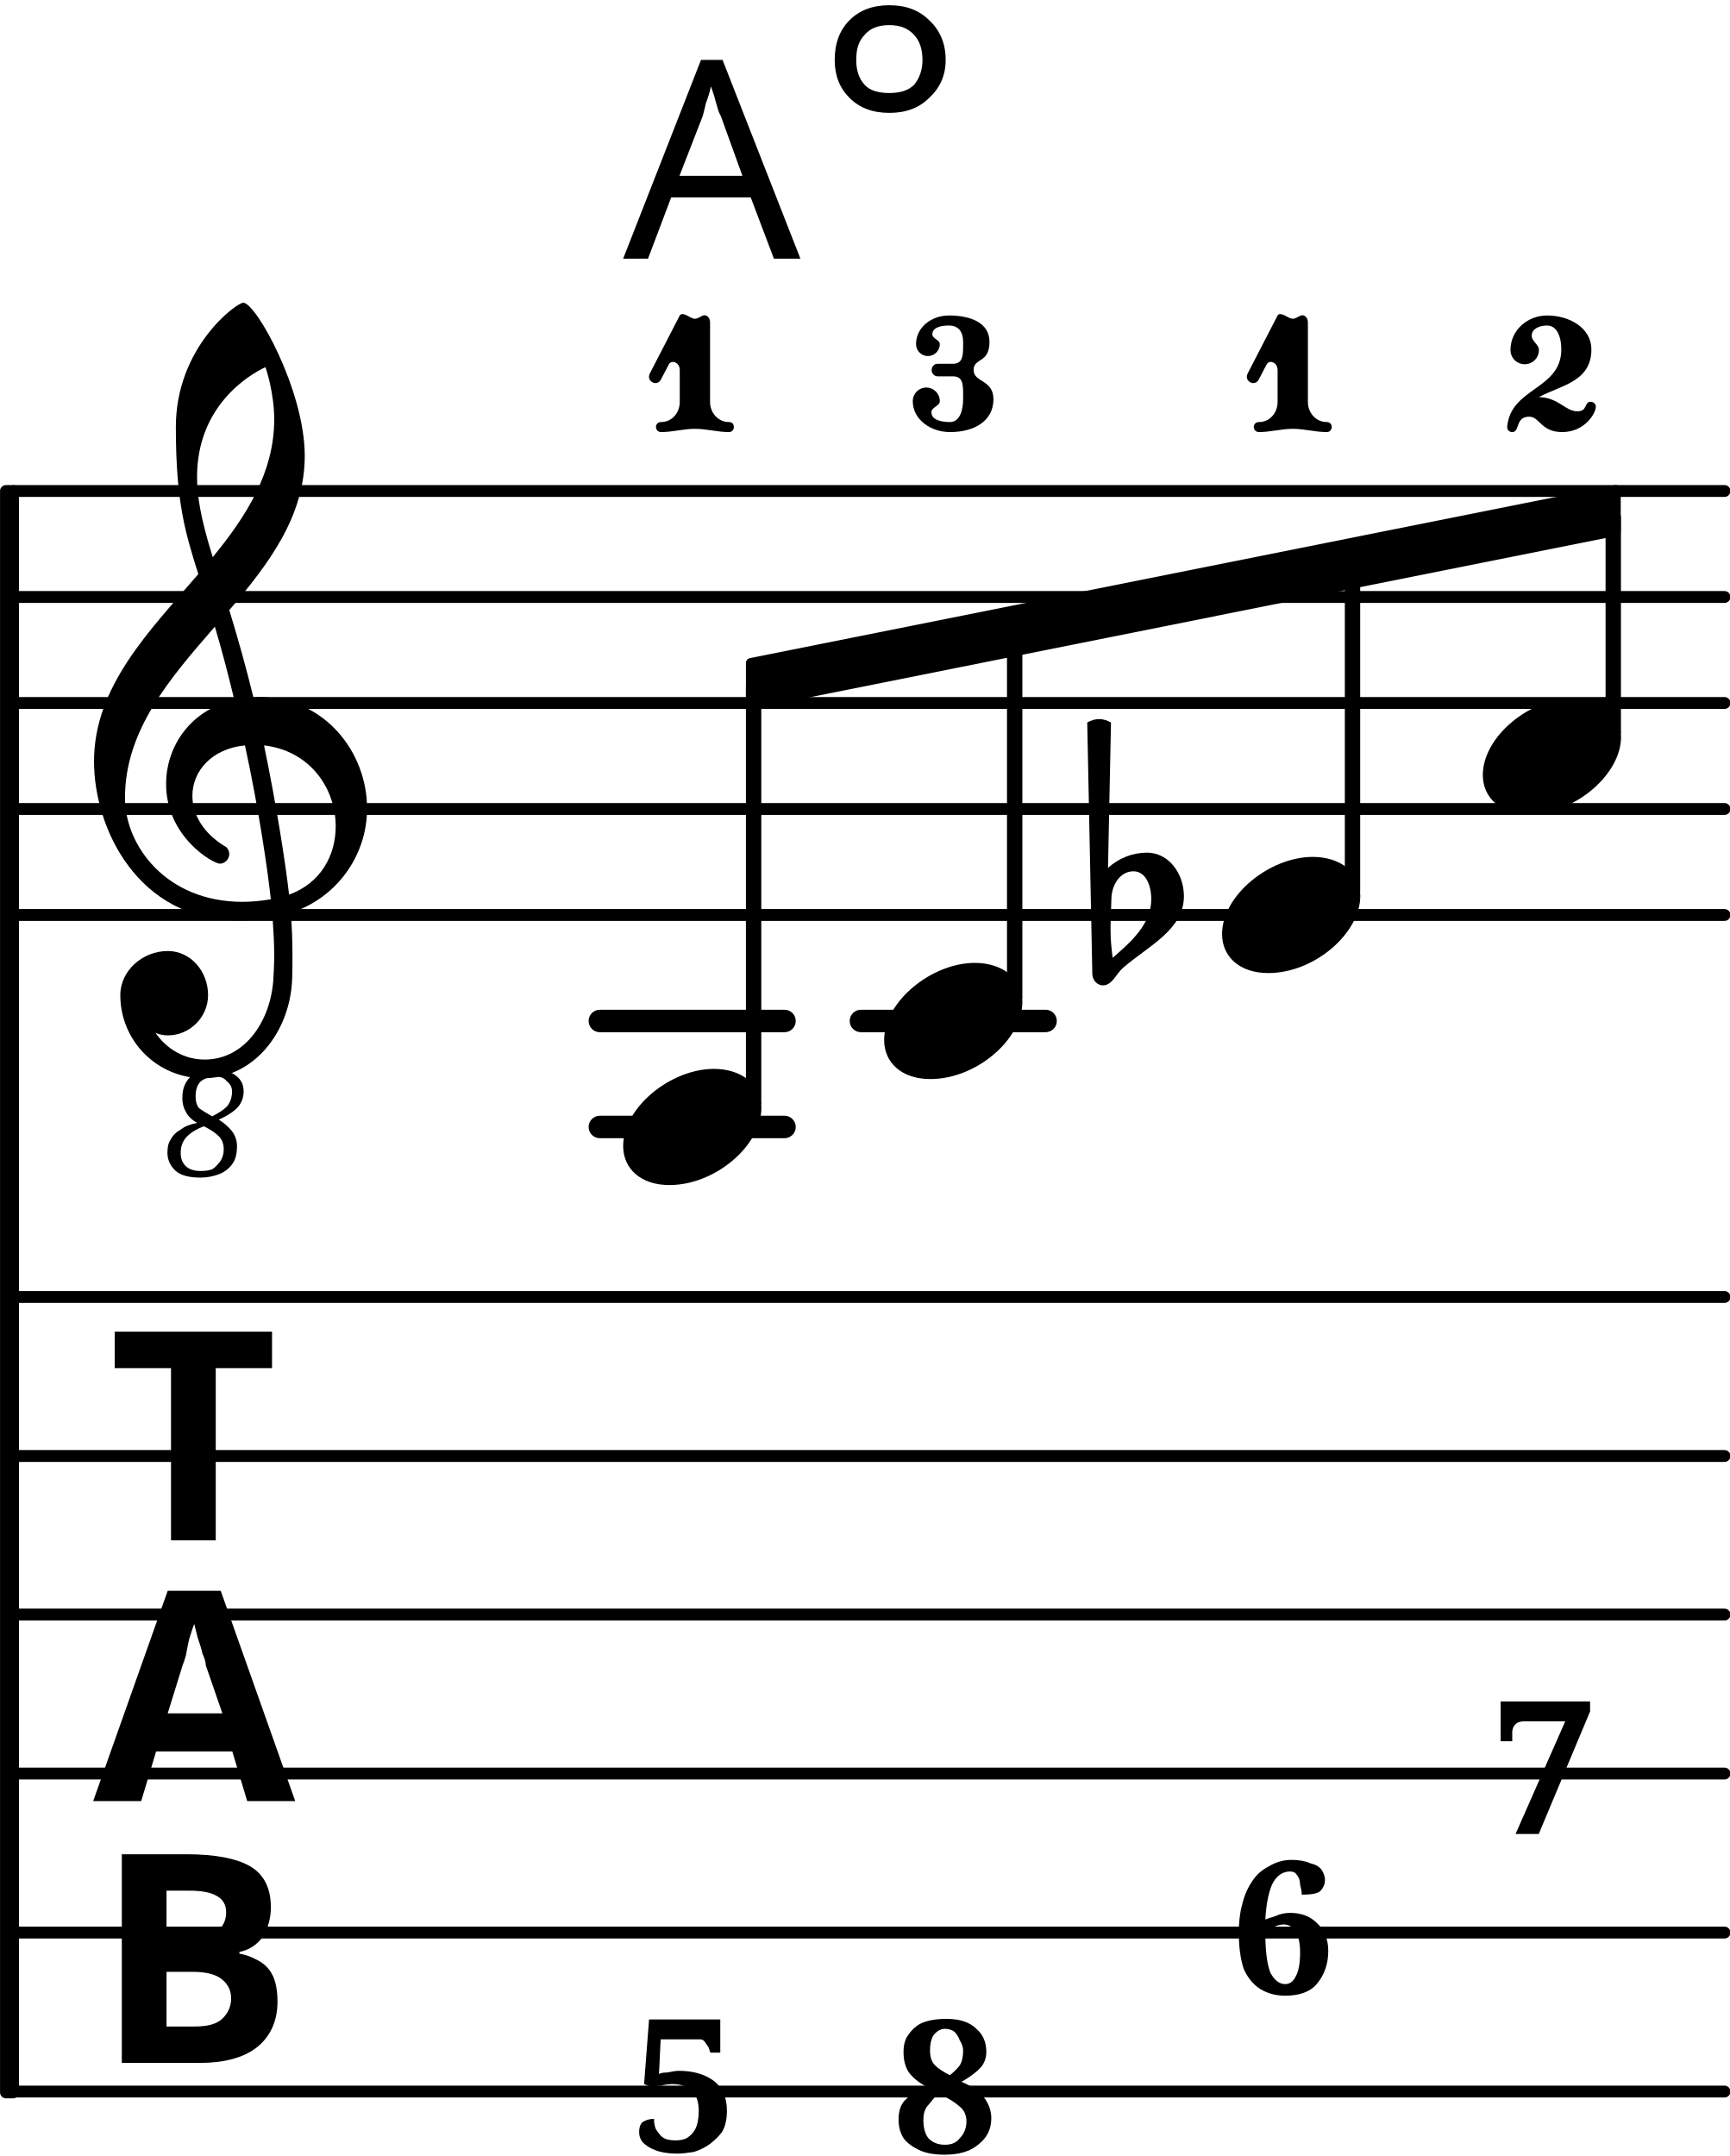
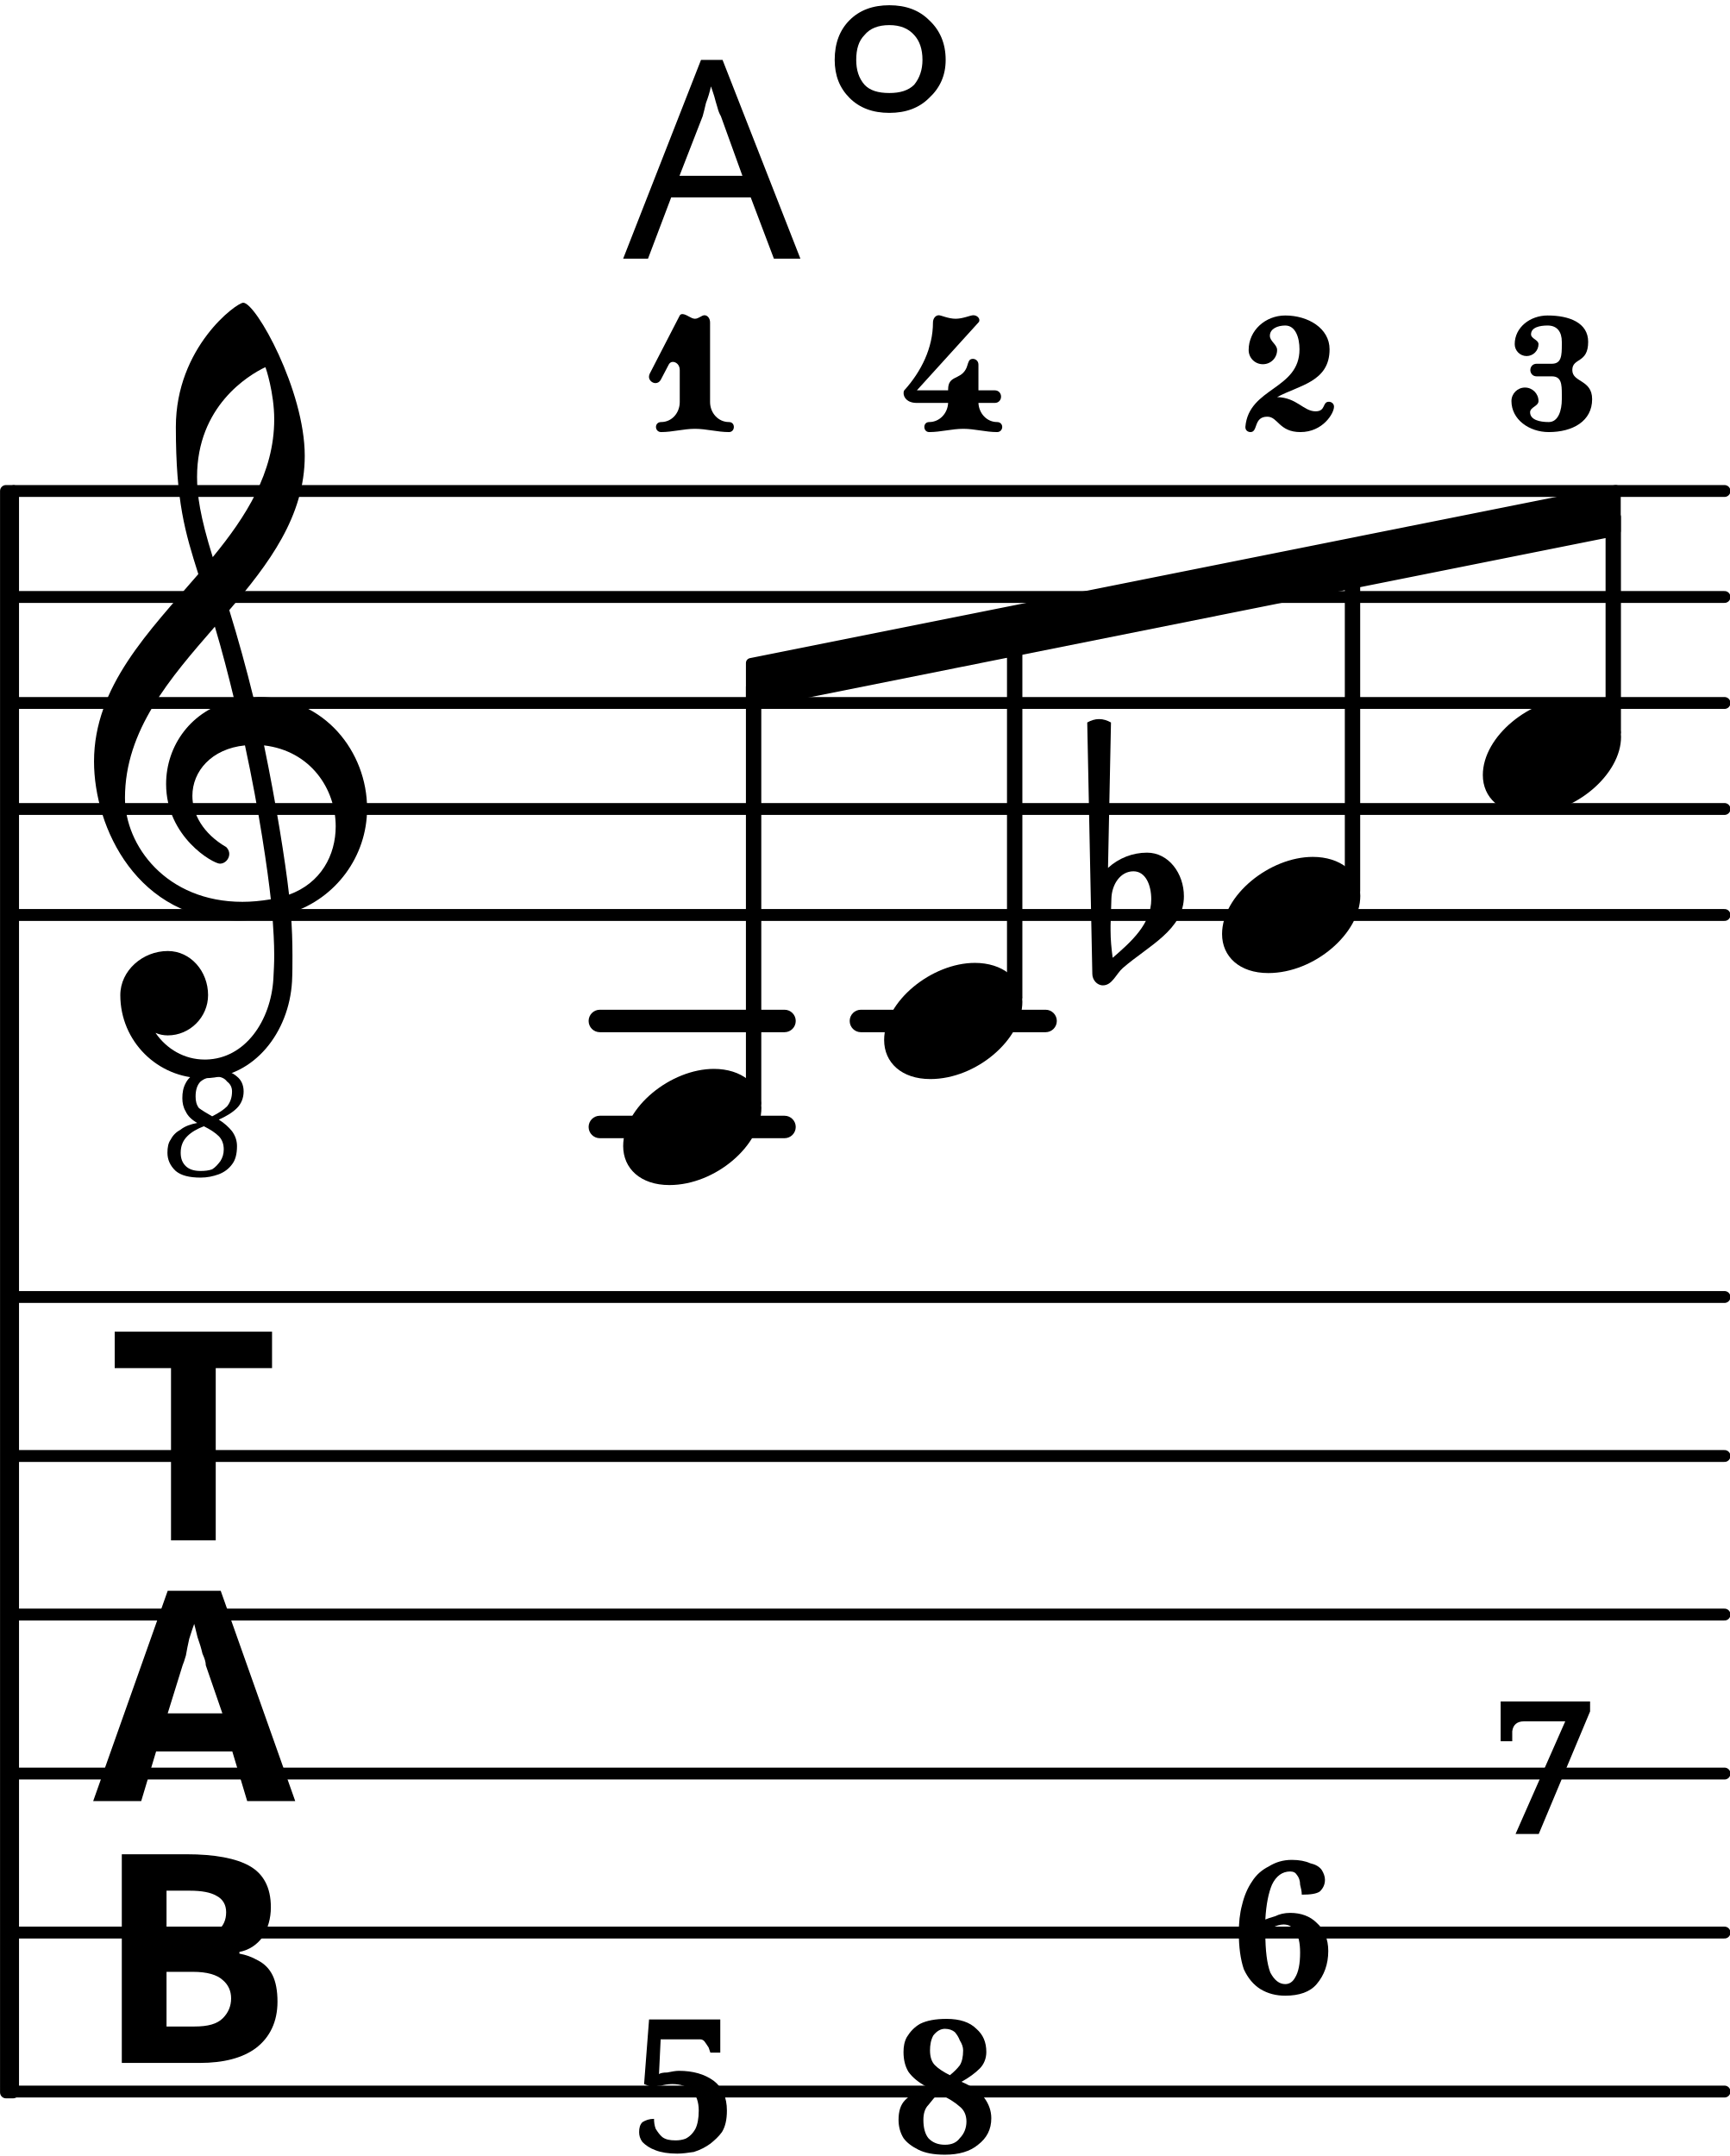
<svg xmlns="http://www.w3.org/2000/svg" preserveAspectRatio="xMidYMid meet" viewBox="-0.079 -4.192 16.32 20.34">
  <g transform="translate(0, 5.44)">
    <rect x="7.937" y="-0.106" width="1.954" height="0.212" ry="0.106" fill="currentColor" />
  </g>
  <g transform="translate(0, 5.44)">
    <rect x="5.474" y="-0.106" width="1.954" height="0.212" ry="0.106" fill="currentColor" />
  </g>
  <g transform="translate(0, 6.44)">
    <rect x="5.474" y="-0.106" width="1.954" height="0.212" ry="0.106" fill="currentColor" />
  </g>
  <g transform="translate(0, 4.44)">
    <line stroke-linejoin="round" stroke-linecap="round" stroke-width="0.112" stroke="currentColor" x1="0.056" y1="0" x2="16.19" y2="0" />
  </g>
  <g transform="translate(0, 3.44)">
    <line stroke-linejoin="round" stroke-linecap="round" stroke-width="0.112" stroke="currentColor" x1="0.056" y1="0" x2="16.19" y2="0" />
  </g>
  <g transform="translate(0, 2.44)">
    <line stroke-linejoin="round" stroke-linecap="round" stroke-width="0.112" stroke="currentColor" x1="0.056" y1="0" x2="16.19" y2="0" />
  </g>
  <g transform="translate(0, 1.44)">
    <line stroke-linejoin="round" stroke-linecap="round" stroke-width="0.112" stroke="currentColor" x1="0.056" y1="0" x2="16.19" y2="0" />
  </g>
  <g transform="translate(0, 0.4401)">
    <line stroke-linejoin="round" stroke-linecap="round" stroke-width="0.112" stroke="currentColor" x1="0.056" y1="0" x2="16.19" y2="0" />
  </g>
  <g transform="translate(0, 15.54)">
    <line stroke-linejoin="round" stroke-linecap="round" stroke-width="0.112" stroke="currentColor" x1="0.056" y1="0" x2="16.19" y2="0" />
  </g>
  <g transform="translate(0, 14.04)">
    <line stroke-linejoin="round" stroke-linecap="round" stroke-width="0.112" stroke="currentColor" x1="0.056" y1="0" x2="16.19" y2="0" />
  </g>
  <g transform="translate(0, 12.54)">
    <line stroke-linejoin="round" stroke-linecap="round" stroke-width="0.112" stroke="currentColor" x1="0.056" y1="0" x2="16.19" y2="0" />
  </g>
  <g transform="translate(0, 11.04)">
    <line stroke-linejoin="round" stroke-linecap="round" stroke-width="0.112" stroke="currentColor" x1="0.056" y1="0" x2="16.19" y2="0" />
  </g>
  <g transform="translate(0, 9.544)">
    <line stroke-linejoin="round" stroke-linecap="round" stroke-width="0.112" stroke="currentColor" x1="0.056" y1="0" x2="16.19" y2="0" />
  </g>
  <g transform="translate(0, 8.044)">
    <line stroke-linejoin="round" stroke-linecap="round" stroke-width="0.112" stroke="currentColor" x1="0.056" y1="0" x2="16.19" y2="0" />
  </g>
  <g transform="translate(6.958, 2.256)">
    <polygon stroke-linejoin="round" stroke-linecap="round" stroke-width="0.094" fill="currentColor" stroke="currentColor" points="8.206 -1.825 8.206 -1.439 0.047 0.193 0.047 -0.193" />
  </g>
  <g transform="translate(5.8, -1.752)">
    <text font-family="sans" font-size="2.616" text-anchor="start" fill="currentColor">
      <tspan>A</tspan>
    </text>
  </g>
  <g transform="translate(7.608, -1.752)">
    <text font-family="sans" font-size="3.296" text-anchor="start" fill="currentColor">
      <tspan>°</tspan>
    </text>
  </g>
  <g transform="translate(5.8, 6.44)">
    <path transform="scale(0.004, -0.004)" d="M0 -45c0 92 113 182 214 182c64 0 112 -36 112 -92c0 -88 -108 -182 -217 -182c-68 0 -109 39 -109 92z" fill="currentColor" />
  </g>
  <g transform="translate(6.05, -0.1157)">
    <path transform="scale(0.0022, -0.0022)" d="M194 486c16 0 29 15 41 15c13 0 24 -13 24 -31v-341c0 -47 35 -86 81 -86c14 0 21 -10 21 -21s-7 -22 -21 -22c-49 0 -97 14 -146 14s-96 -14 -145 -14c-14 0 -22 11 -22 22s8 21 22 21c46 0 80 39 80 86v137c0 23 -16 35 -30 35c-7 0 -13 -4 -17 -11l-34 -65 c-5 -10 -14 -15 -23 -15c-14 0 -28 12 -28 27c0 4 1 8 3 13l129 250c2 4 7 6 11 6c18 0 37 -20 54 -20z" fill="currentColor" />
  </g>
  <g transform="translate(0.8, 3.44)">
    <path transform="scale(0.004, -0.004)" d="M265 -635h-5c-108 0 -196 87 -196 196c0 58 53 104 112 104c54 0 95 -48 95 -104c0 -52 -43 -95 -95 -95c-10 0 -20 2 -29 6c26 -38 68 -63 116 -63h3zM403 150c28 -135 50 -272 59 -352c75 27 110 93 110 161c0 88 -59 178 -169 191zM75 26c0 -112 97 -245 277 -245 c21 0 43 2 67 6c-7 65 -27 206 -61 363c-79 -8 -124 -61 -124 -119c0 -43 25 -89 80 -121c5 -5 7 -11 7 -16c0 -12 -10 -23 -22 -23c-16 0 -127 63 -127 188c0 89 58 175 161 198c-14 58 -29 116 -46 173c-106 -122 -212 -244 -212 -404zM354 1194c30 0 145 -207 145 -361 c0 -143 -85 -255 -178 -364c21 -68 40 -137 57 -206c4 0 8 1 12 1c156 0 256 -130 256 -263c0 -113 -74 -212 -180 -246c3 -34 4 -68 4 -102c0 -20 0 -40 -1 -60c-7 -120 -89 -225 -204 -228l1 44c93 2 153 92 159 190c1 19 2 37 2 56c0 30 -2 60 -4 90 c-28 -5 -54 -8 -79 -8c-240 0 -342 219 -342 375c0 177 130 307 246 442c-31 98 -53 170 -53 347c0 188 143 293 159 293zM427 919c0 62 -20 123 -21 123c-40 -19 -161 -92 -161 -259c0 -42 7 -93 37 -189c78 95 145 199 145 325z" fill="currentColor" />
  </g>
  <g transform="translate(1.485, 6.902)">
    <text font-family="serif" font-style="italic" font-size="1.386" text-anchor="start" fill="currentColor">
      <tspan>8</tspan>
    </text>
  </g>
  <g transform="translate(5.888, 16.11)">
    <text font-family="serif" font-weight="bold" font-size="1.746" text-anchor="start" fill="currentColor">
      <tspan>5</tspan>
    </text>
  </g>
  <g transform="translate(0.9406, 10.34)">
    <text font-family="sans" font-weight="bold" font-size="2.772" text-anchor="start" fill="currentColor">
      <tspan>T</tspan>
    </text>
  </g>
  <g transform="translate(0.8, 12.8)">
    <text font-family="sans" font-weight="bold" font-size="2.772" text-anchor="start" fill="currentColor">
      <tspan>A</tspan>
    </text>
  </g>
  <g transform="translate(0.8201, 15.27)">
    <text font-family="sans" font-weight="bold" font-size="2.772" text-anchor="start" fill="currentColor">
      <tspan>B</tspan>
    </text>
  </g>
  <g transform="translate(7.03, 2.44)">
    <rect x="-0.072" y="-0.199" width="0.145" height="4.019" ry="0.047" fill="currentColor" />
  </g>
  <g transform="translate(8.262, 5.44)">
    <path transform="scale(0.004, -0.004)" d="M0 -45c0 92 113 182 214 182c64 0 112 -36 112 -92c0 -88 -108 -182 -217 -182c-68 0 -109 39 -109 92z" fill="currentColor" />
  </g>
-   <g transform="translate(8.532, -0.1157)">
-     <path transform="scale(0.0022, -0.0022)" d="M261 266c0 -54 85 -40 85 -125c0 -94 -83 -141 -186 -141c-84 0 -160 54 -160 133c0 32 26 58 58 58s58 -26 58 -58c0 -22 -36 -26 -36 -48c0 -33 42 -42 80 -42c41 0 56 50 56 98v21c0 44 -2 77 -43 77h-65c-18 0 -27 14 -27 27s9 27 27 27h65c42 0 43 36 43 83v11 c0 43 -20 70 -61 70c-34 0 -71 -8 -71 -38c0 -19 32 -23 32 -42c0 -28 -23 -51 -51 -51s-51 23 -51 51c0 72 66 123 141 123c93 0 174 -31 174 -113c0 -94 -68 -67 -68 -121z" fill="currentColor" />
+   <g transform="translate(8.452, -0.1157)">
+     <path transform="scale(0.0022, -0.0022)" d="M148 501c10 0 41 -15 72 -15c32 0 63 15 76 15c15 0 26 -11 26 -21c0 -4 -1 -7 -4 -10l-264 -291h134v4c0 60 50 41 75 85c7 11 8 24 14 36c3 7 10 10 17 10c11 0 24 -8 24 -25v-110h70c18 0 27 -14 27 -27s-9 -27 -27 -27h-70c2 -45 36 -82 80 -82c14 0 22 -10 22 -21 s-8 -22 -22 -22c-49 0 -96 14 -145 14s-97 -14 -146 -14c-14 0 -21 11 -21 22s7 21 21 21c44 0 79 37 81 82h-134c-43 0 -57 25 -57 42c0 5 1 10 3 12c73 81 123 182 123 291c0 17 11 31 25 31z" fill="currentColor" />
  </g>
  <g transform="translate(8.351, 16.12)">
    <text font-family="serif" font-weight="bold" font-size="1.746" text-anchor="start" fill="currentColor">
      <tspan>8</tspan>
    </text>
  </g>
  <g transform="translate(9.493, 2.44)">
    <rect x="-0.072" y="-0.685" width="0.145" height="3.506" ry="0.047" fill="currentColor" />
  </g>
  <g transform="translate(11.45, 4.44)">
    <path transform="scale(0.004, -0.004)" d="M0 -45c0 92 113 182 214 182c64 0 112 -36 112 -92c0 -88 -108 -182 -217 -182c-68 0 -109 39 -109 92z" fill="currentColor" />
  </g>
-   <g transform="translate(11.69, -0.1157)">
-     <path transform="scale(0.0022, -0.0022)" d="M194 486c16 0 29 15 41 15c13 0 24 -13 24 -31v-341c0 -47 35 -86 81 -86c14 0 21 -10 21 -21s-7 -22 -21 -22c-49 0 -97 14 -146 14s-96 -14 -145 -14c-14 0 -22 11 -22 22s8 21 22 21c46 0 80 39 80 86v137c0 23 -16 35 -30 35c-7 0 -13 -4 -17 -11l-34 -65 c-5 -10 -14 -15 -23 -15c-14 0 -28 12 -28 27c0 4 1 8 3 13l129 250c2 4 7 6 11 6c18 0 37 -20 54 -20z" fill="currentColor" />
+   <g transform="translate(11.67, -0.1157)">
+     <path transform="scale(0.0022, -0.0022)" d="M94 66c-60 0 -39 -66 -72 -66c-11 0 -22 7 -22 21v2c15 169 232 158 232 332c0 50 -17 102 -61 102c-33 0 -66 -14 -66 -44c0 -24 31 -37 31 -61c0 -34 -27 -61 -61 -61s-61 27 -61 61c0 84 72 148 157 148c98 0 190 -55 190 -145c0 -140 -131 -154 -225 -205 c85 -2 113 -61 165 -61c45 0 28 41 57 41c11 0 22 -8 22 -21c0 -29 -48 -109 -144 -109c-92 0 -96 66 -142 66z" fill="currentColor" />
  </g>
  <g transform="translate(11.53, 14.62)">
    <text font-family="serif" font-weight="bold" font-size="1.746" text-anchor="start" fill="currentColor">
      <tspan>6</tspan>
    </text>
  </g>
  <g transform="translate(12.68, 2.44)">
    <rect x="-0.072" y="-1.315" width="0.145" height="3.135" ry="0.047" fill="currentColor" />
  </g>
  <g transform="translate(10.29, 4.44)">
    <path transform="scale(0.004, -0.004)" d="M29 39l-2 -64v-11c0 -22 2 -43 5 -65c44 38 91 80 91 138c0 33 -13 66 -42 66c-31 0 -51 -31 -52 -64zM-28 454c9 5 18 8 28 8s19 -3 28 -8l-7 -343c25 23 58 36 92 36c51 0 87 -49 87 -103c0 -79 -84 -117 -144 -169c-16 -14 -25 -41 -47 -41c-14 0 -25 13 -25 27z" fill="currentColor" />
  </g>
  <g transform="translate(13.91, 2.94)">
    <path transform="scale(0.004, -0.004)" d="M0 -45c0 92 113 182 214 182c64 0 112 -36 112 -92c0 -88 -108 -182 -217 -182c-68 0 -109 39 -109 92z" fill="currentColor" />
  </g>
-   <g transform="translate(14.14, -0.1157)">
-     <path transform="scale(0.0022, -0.0022)" d="M94 66c-60 0 -39 -66 -72 -66c-11 0 -22 7 -22 21v2c15 169 232 158 232 332c0 50 -17 102 -61 102c-33 0 -66 -14 -66 -44c0 -24 31 -37 31 -61c0 -34 -27 -61 -61 -61s-61 27 -61 61c0 84 72 148 157 148c98 0 190 -55 190 -145c0 -140 -131 -154 -225 -205 c85 -2 113 -61 165 -61c45 0 28 41 57 41c11 0 22 -8 22 -21c0 -29 -48 -109 -144 -109c-92 0 -96 66 -142 66z" fill="currentColor" />
+   <g transform="translate(14.18, -0.1157)">
+     <path transform="scale(0.0022, -0.0022)" d="M261 266c0 -54 85 -40 85 -125c0 -94 -83 -141 -186 -141c-84 0 -160 54 -160 133c0 32 26 58 58 58s58 -26 58 -58c0 -22 -36 -26 -36 -48c0 -33 42 -42 80 -42c41 0 56 50 56 98v21c0 44 -2 77 -43 77h-65c-18 0 -27 14 -27 27s9 27 27 27h65c42 0 43 36 43 83v11 c0 43 -20 70 -61 70c-34 0 -71 -8 -71 -38c0 -19 32 -23 32 -42c0 -28 -23 -51 -51 -51s-51 23 -51 51c0 72 66 123 141 123c93 0 174 -31 174 -113c0 -94 -68 -67 -68 -121z" fill="currentColor" />
  </g>
  <g transform="translate(14, 13.11)">
    <text font-family="serif" font-weight="bold" font-size="1.746" text-anchor="start" fill="currentColor">
      <tspan>7</tspan>
    </text>
  </g>
  <g transform="translate(15.14, 2.44)">
    <rect x="-0.072" y="-1.802" width="0.145" height="2.122" ry="0.047" fill="currentColor" />
  </g>
  <g transform="translate(-0.0786, 7.992)">
    <rect x="0" y="-7.608" width="0.179" height="15.22" ry="0.056" fill="currentColor" />
  </g>
</svg>
